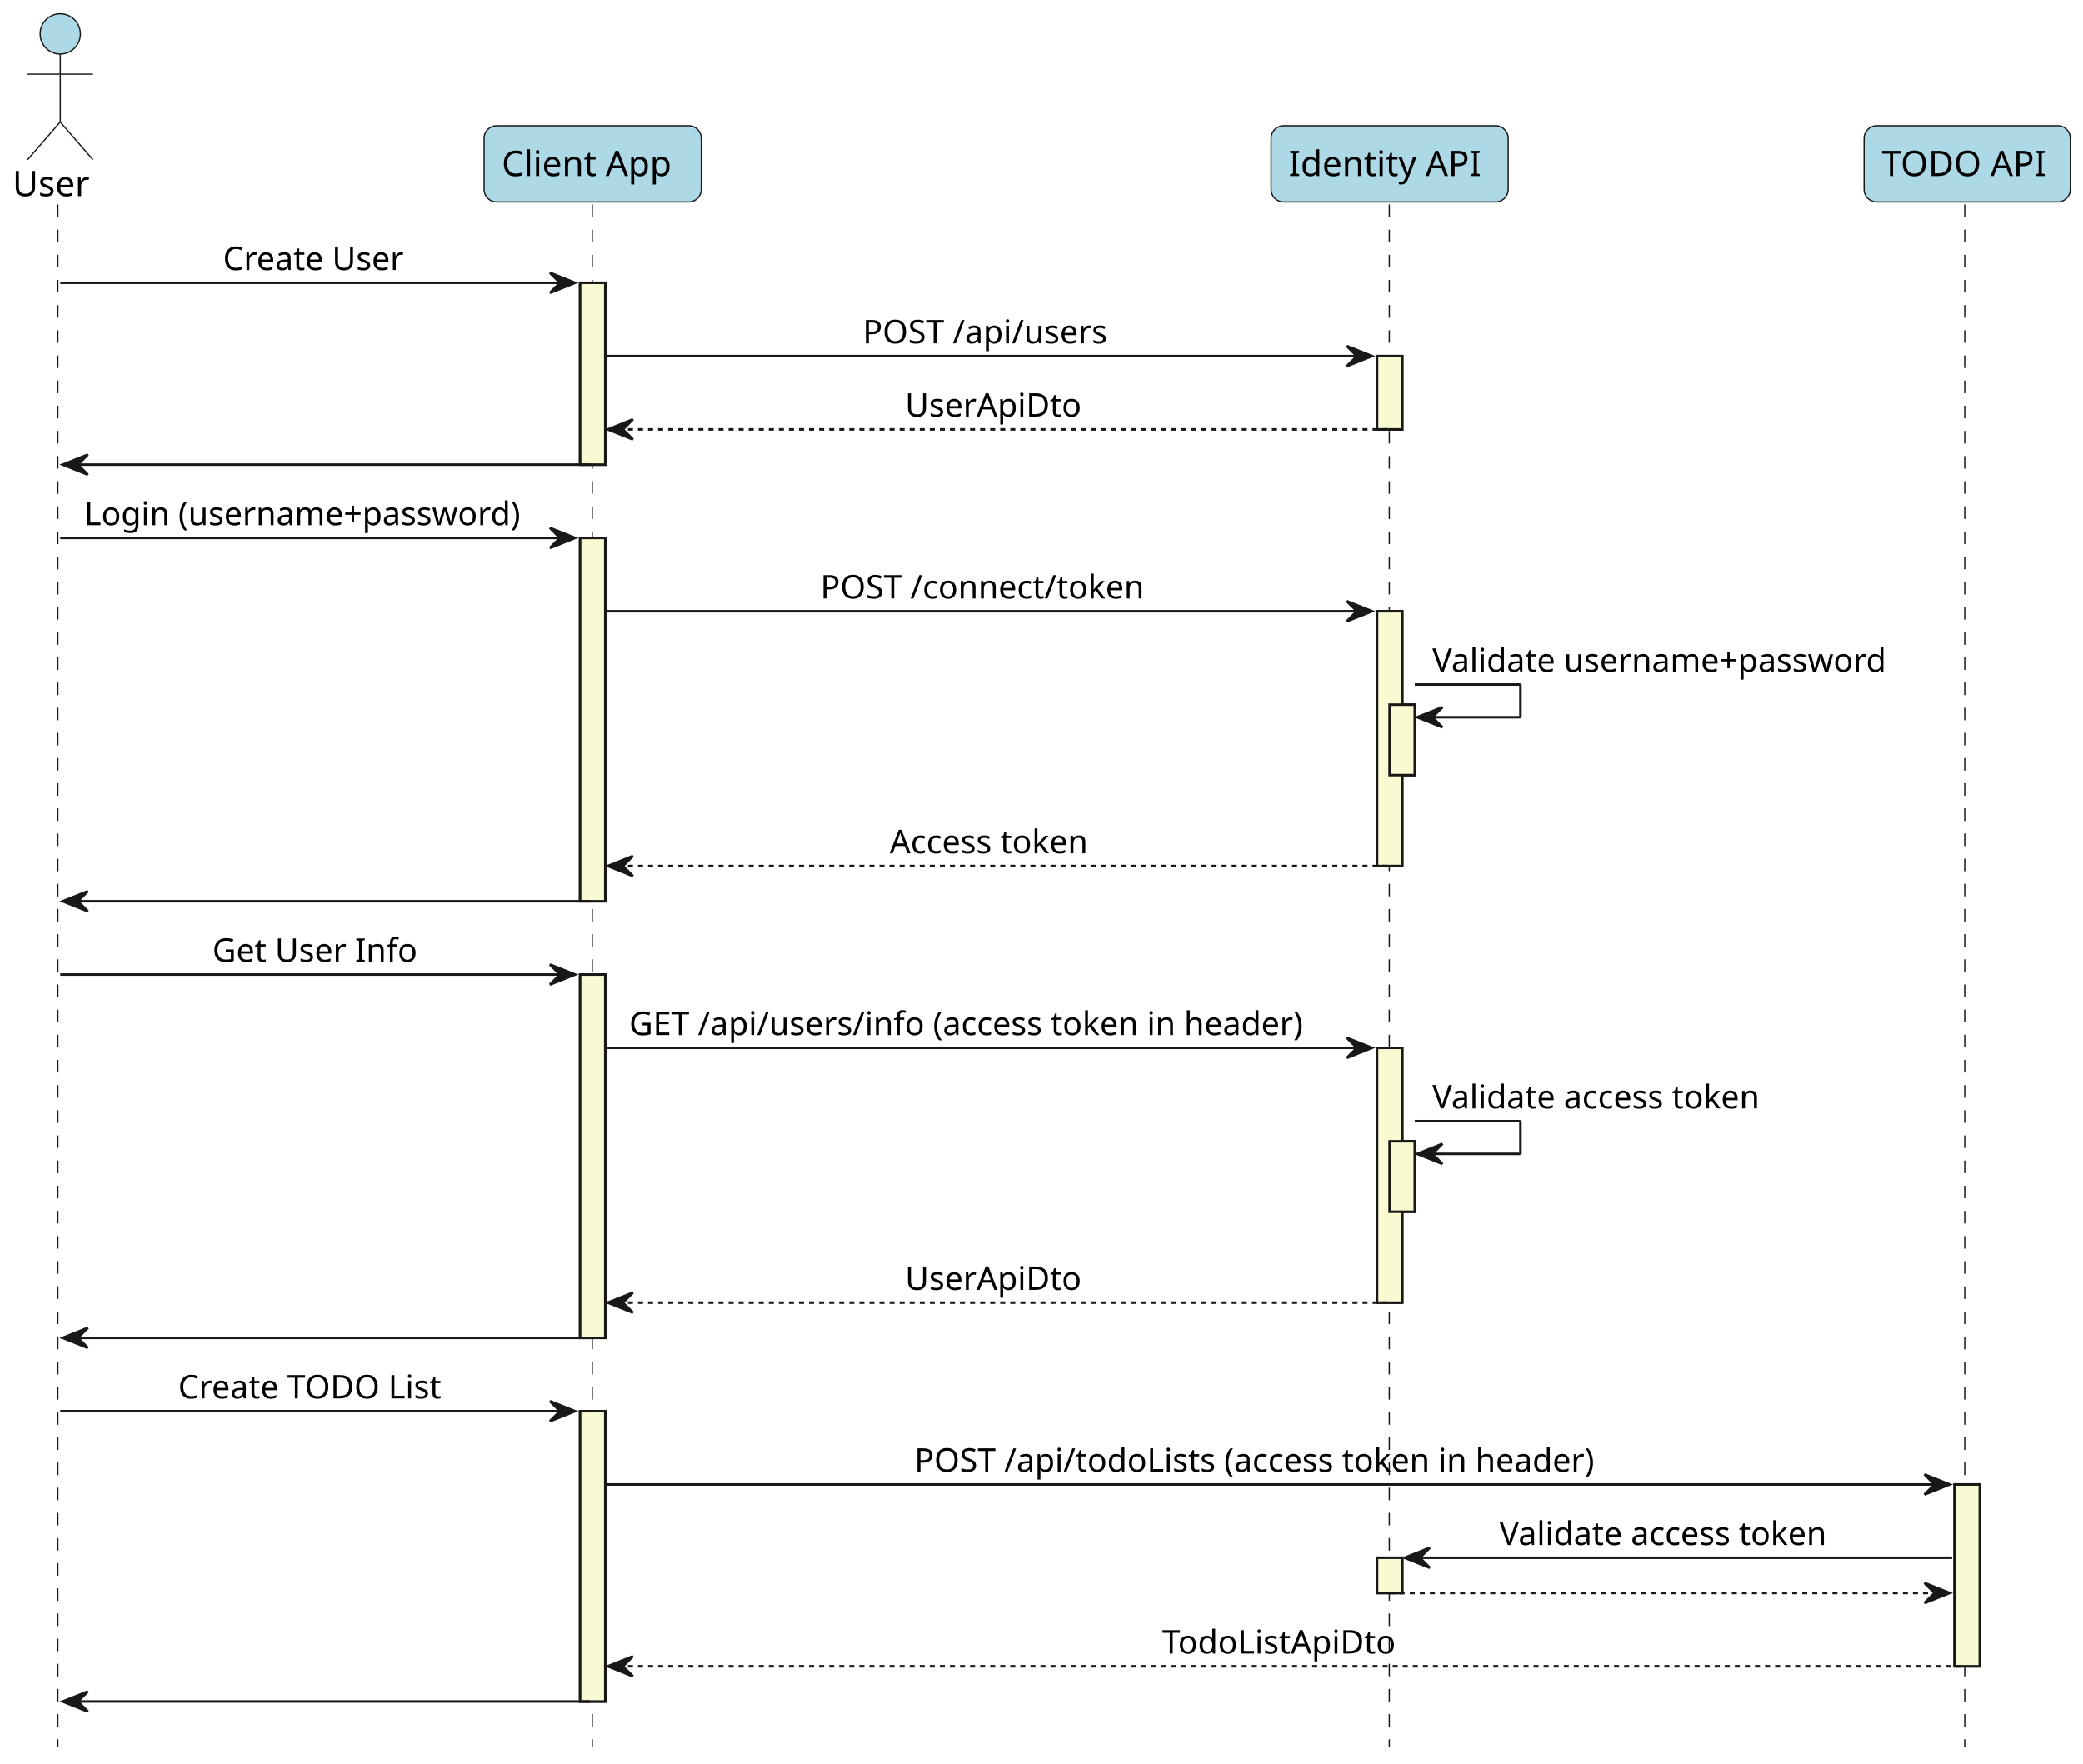
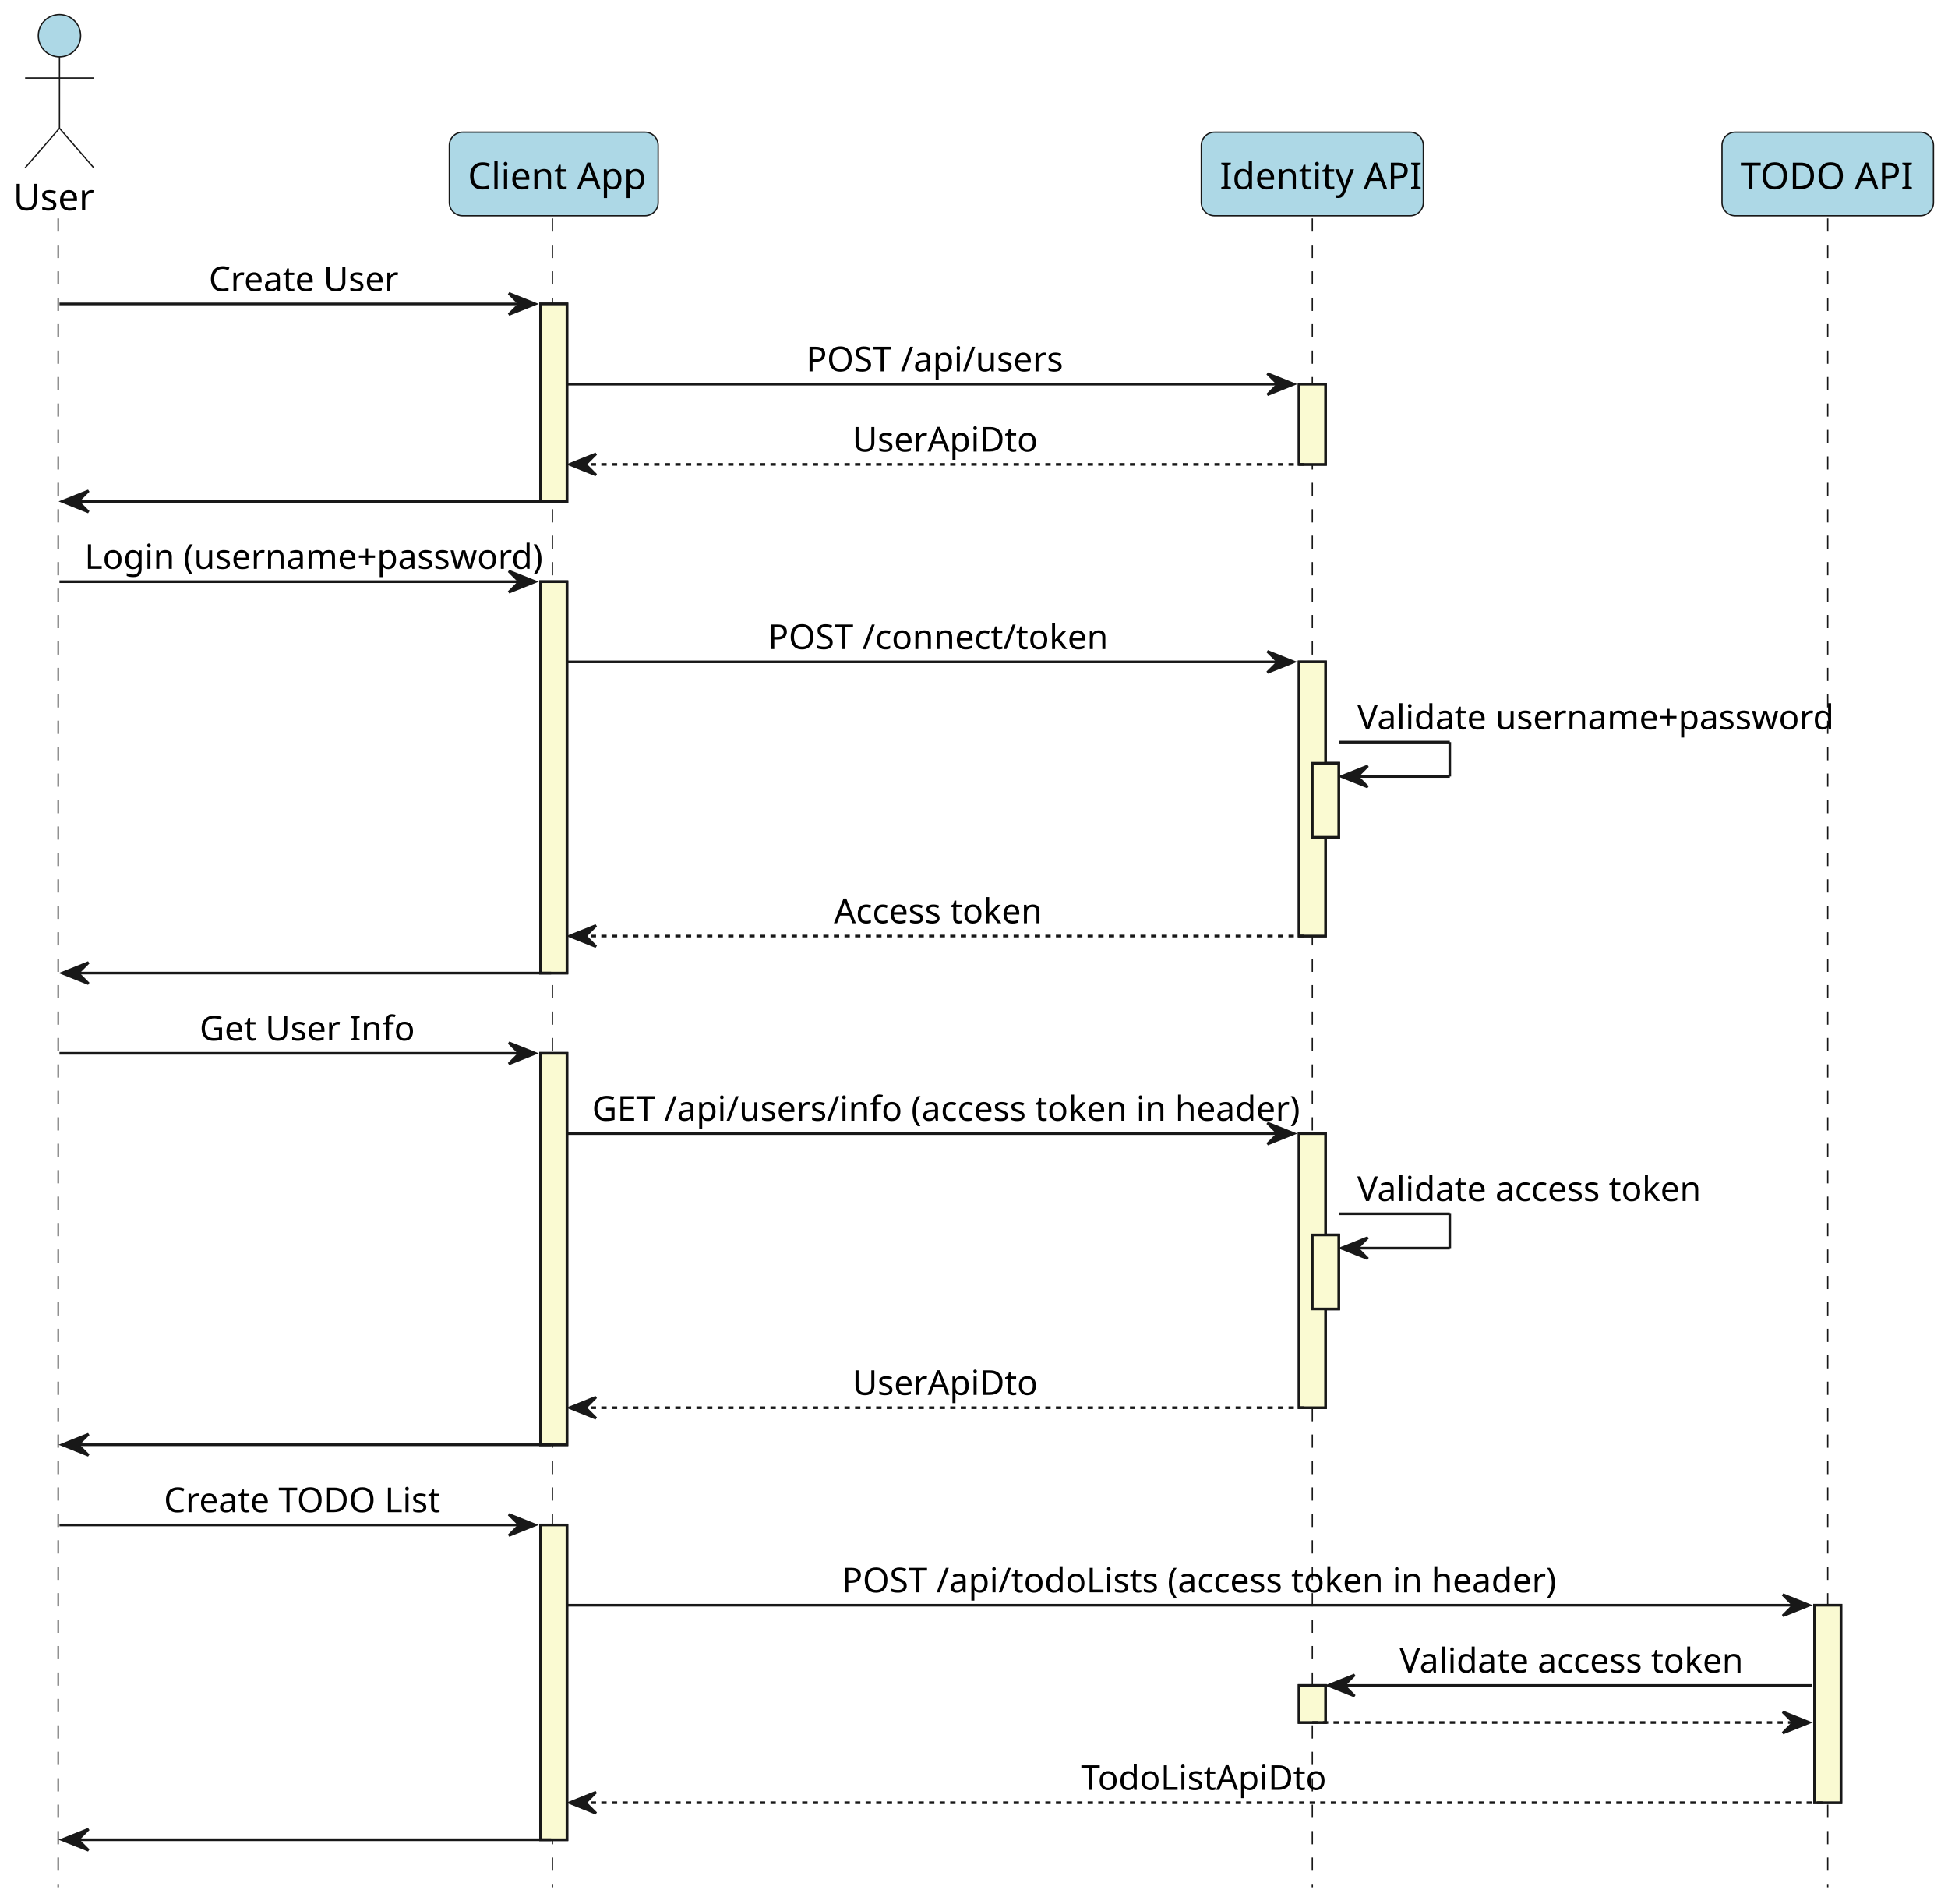
- <svg xmlns="http://www.w3.org/2000/svg" contentStyleType="text/css" data-diagram-type="SEQUENCE" height="701px" preserveAspectRatio="none" style="width:828px;height:701px;background:#FFFFFF;" version="1.1" viewBox="0 0 828 701" width="828px" zoomAndPan="magnify">
+ <svg xmlns="http://www.w3.org/2000/svg" contentStyleType="text/css" height="720px" preserveAspectRatio="none" style="width:737px;height:720px;background:#FFFFFF;" version="1.1" viewBox="0 0 737 720" width="737px" zoomAndPan="magnify">
  <defs />
  <g>
-     <g>
-       <rect fill="#FAFAD2" height="72.266" style="stroke:#181818;stroke-width:1;" width="10" x="230.592" y="112.43" />
-     </g>
-     <g>
-       <rect fill="#FAFAD2" height="144.398" style="stroke:#181818;stroke-width:1;" width="10" x="230.592" y="213.828" />
-     </g>
-     <g>
-       <rect fill="#FAFAD2" height="144.398" style="stroke:#181818;stroke-width:1;" width="10" x="230.592" y="387.359" />
-     </g>
-     <g>
-       <rect fill="#FAFAD2" height="115.398" style="stroke:#181818;stroke-width:1;" width="10" x="230.592" y="560.891" />
-     </g>
-     <g>
-       <rect fill="#FAFAD2" height="29.133" style="stroke:#181818;stroke-width:1;" width="10" x="547.375" y="141.562" />
-     </g>
-     <g>
-       <rect fill="#FAFAD2" height="101.266" style="stroke:#181818;stroke-width:1;" width="10" x="547.375" y="242.961" />
-     </g>
-     <g>
-       <rect fill="#FAFAD2" height="28" style="stroke:#181818;stroke-width:1;" width="10" x="552.375" y="280.094" />
-     </g>
-     <g>
-       <rect fill="#FAFAD2" height="101.266" style="stroke:#181818;stroke-width:1;" width="10" x="547.375" y="416.492" />
-     </g>
-     <g>
-       <rect fill="#FAFAD2" height="28" style="stroke:#181818;stroke-width:1;" width="10" x="552.375" y="453.625" />
-     </g>
-     <g>
-       <rect fill="#FAFAD2" height="14" style="stroke:#181818;stroke-width:1;" width="10" x="547.375" y="619.156" />
-     </g>
-     <g>
-       <rect fill="#FAFAD2" height="72.266" style="stroke:#181818;stroke-width:1;" width="10" x="776.966" y="590.023" />
-     </g>
-     <g>
-       <rect fill="#000000" fill-opacity="0" height="612.992" width="8" x="19.955" y="81.297" />
-       <line style="stroke:#181818;stroke-width:0.5;stroke-dasharray:5.0,5.0;" x1="23" x2="23" y1="81.297" y2="694.289" />
-     </g>
-     <g>
-       <rect fill="#000000" fill-opacity="0" height="612.992" width="8" x="231.592" y="81.297" />
-       <line style="stroke:#181818;stroke-width:0.5;stroke-dasharray:5.0,5.0;" x1="235.426" x2="235.426" y1="81.297" y2="694.289" />
-     </g>
-     <g>
-       <rect fill="#000000" fill-opacity="0" height="612.992" width="8" x="548.375" y="81.297" />
-       <line style="stroke:#181818;stroke-width:0.5;stroke-dasharray:5.0,5.0;" x1="552.249" x2="552.249" y1="81.297" y2="694.289" />
-     </g>
-     <g>
-       <rect fill="#000000" fill-opacity="0" height="612.992" width="8" x="777.966" y="81.297" />
-       <line style="stroke:#181818;stroke-width:0.5;stroke-dasharray:5.0,5.0;" x1="780.981" x2="780.981" y1="81.297" y2="694.289" />
-     </g>
-     <g class="participant participant-head" data-participant="User">
-       <text fill="#000000" font-family="sans-serif" font-size="14" lengthAdjust="spacing" textLength="31.91" x="5" y="77.995">User</text>
-       <ellipse cx="23.955" cy="13.5" fill="#ADD8E6" rx="8" ry="8" style="stroke:#181818;stroke-width:0.5;" />
-       <path d="M23.955,21.5 L23.955,48.5 M10.955,29.5 L36.955,29.5 M23.955,48.5 L10.955,63.5 M23.955,48.5 L36.955,63.5" fill="none" style="stroke:#181818;stroke-width:0.5;" />
-     </g>
-     <g class="participant participant-head" data-participant="ClientApp">
-       <rect fill="#ADD8E6" height="30.297" rx="5" ry="5" style="stroke:#181818;stroke-width:0.5;" width="86.331" x="192.426" y="50" />
-       <text fill="#000000" font-family="sans-serif" font-size="14" lengthAdjust="spacing" textLength="72.331" x="199.426" y="69.995">Client App</text>
-     </g>
-     <g class="participant participant-head" data-participant="IdentityApi">
-       <rect fill="#ADD8E6" height="30.297" rx="5" ry="5" style="stroke:#181818;stroke-width:0.5;" width="94.254" x="505.248" y="50" />
-       <text fill="#000000" font-family="sans-serif" font-size="14" lengthAdjust="spacing" textLength="80.254" x="512.249" y="69.995">Identity API</text>
-     </g>
-     <g class="participant participant-head" data-participant="TodoApi">
-       <rect fill="#ADD8E6" height="30.297" rx="5" ry="5" style="stroke:#181818;stroke-width:0.5;" width="81.97" x="740.981" y="50" />
-       <text fill="#000000" font-family="sans-serif" font-size="14" lengthAdjust="spacing" textLength="67.97" x="747.981" y="69.995">TODO API</text>
-     </g>
-     <g>
-       <rect fill="#FAFAD2" height="72.266" style="stroke:#181818;stroke-width:1;" width="10" x="230.592" y="112.43" />
-     </g>
-     <g>
-       <rect fill="#FAFAD2" height="144.398" style="stroke:#181818;stroke-width:1;" width="10" x="230.592" y="213.828" />
-     </g>
-     <g>
-       <rect fill="#FAFAD2" height="144.398" style="stroke:#181818;stroke-width:1;" width="10" x="230.592" y="387.359" />
-     </g>
-     <g>
-       <rect fill="#FAFAD2" height="115.398" style="stroke:#181818;stroke-width:1;" width="10" x="230.592" y="560.891" />
-     </g>
-     <g>
-       <rect fill="#FAFAD2" height="29.133" style="stroke:#181818;stroke-width:1;" width="10" x="547.375" y="141.562" />
-     </g>
-     <g>
-       <rect fill="#FAFAD2" height="101.266" style="stroke:#181818;stroke-width:1;" width="10" x="547.375" y="242.961" />
-     </g>
-     <g>
-       <rect fill="#FAFAD2" height="28" style="stroke:#181818;stroke-width:1;" width="10" x="552.375" y="280.094" />
-     </g>
-     <g>
-       <rect fill="#FAFAD2" height="101.266" style="stroke:#181818;stroke-width:1;" width="10" x="547.375" y="416.492" />
-     </g>
-     <g>
-       <rect fill="#FAFAD2" height="28" style="stroke:#181818;stroke-width:1;" width="10" x="552.375" y="453.625" />
-     </g>
-     <g>
-       <rect fill="#FAFAD2" height="14" style="stroke:#181818;stroke-width:1;" width="10" x="547.375" y="619.156" />
-     </g>
-     <g>
-       <rect fill="#FAFAD2" height="72.266" style="stroke:#181818;stroke-width:1;" width="10" x="776.966" y="590.023" />
-     </g>
-     <g class="message" data-participant-1="User" data-participant-2="ClientApp">
-       <polygon fill="#181818" points="218.592,108.43,228.592,112.43,218.592,116.43,222.592,112.43" style="stroke:#181818;stroke-width:1;" />
-       <line style="stroke:#181818;stroke-width:1;" x1="23.955" x2="224.592" y1="112.43" y2="112.43" />
-       <text fill="#000000" font-family="sans-serif" font-size="13" lengthAdjust="spacing" textLength="77.245" x="88.651" y="107.364">Create User</text>
-     </g>
-     <g class="message" data-participant-1="ClientApp" data-participant-2="IdentityApi">
-       <polygon fill="#181818" points="535.375,137.562,545.375,141.562,535.375,145.562,539.375,141.562" style="stroke:#181818;stroke-width:1;" />
-       <line style="stroke:#181818;stroke-width:1;" x1="240.592" x2="541.375" y1="141.562" y2="141.562" />
-       <text fill="#000000" font-family="sans-serif" font-size="13" lengthAdjust="spacing" textLength="102.115" x="342.926" y="136.497">POST /api/users</text>
-     </g>
-     <g class="message" data-participant-1="IdentityApi" data-participant-2="ClientApp">
-       <polygon fill="#181818" points="251.592,166.695,241.592,170.695,251.592,174.695,247.592,170.695" style="stroke:#181818;stroke-width:1;" />
-       <line style="stroke:#181818;stroke-width:1;stroke-dasharray:2.0,2.0;" x1="245.592" x2="551.375" y1="170.695" y2="170.695" />
-       <text fill="#000000" font-family="sans-serif" font-size="13" lengthAdjust="spacing" textLength="73.449" x="359.759" y="165.629">UserApiDto</text>
-     </g>
-     <g class="message" data-participant-1="ClientApp" data-participant-2="User">
-       <polygon fill="#181818" points="34.955,180.695,24.955,184.695,34.955,188.695,30.955,184.695" style="stroke:#181818;stroke-width:1;" />
-       <line style="stroke:#181818;stroke-width:1;" x1="28.955" x2="234.592" y1="184.695" y2="184.695" />
-     </g>
-     <g class="message" data-participant-1="User" data-participant-2="ClientApp">
-       <polygon fill="#181818" points="218.592,209.828,228.592,213.828,218.592,217.828,222.592,213.828" style="stroke:#181818;stroke-width:1;" />
-       <line style="stroke:#181818;stroke-width:1;" x1="23.955" x2="224.592" y1="213.828" y2="213.828" />
-       <text fill="#000000" font-family="sans-serif" font-size="13" lengthAdjust="spacing" textLength="187.637" x="33.455" y="208.762">Login (username+password)</text>
-     </g>
-     <g class="message" data-participant-1="ClientApp" data-participant-2="IdentityApi">
-       <polygon fill="#181818" points="535.375,238.961,545.375,242.961,535.375,246.961,539.375,242.961" style="stroke:#181818;stroke-width:1;" />
-       <line style="stroke:#181818;stroke-width:1;" x1="240.592" x2="541.375" y1="242.961" y2="242.961" />
-       <text fill="#000000" font-family="sans-serif" font-size="13" lengthAdjust="spacing" textLength="135.795" x="326.086" y="237.895">POST /connect/token</text>
-     </g>
-     <g class="message" data-participant-1="IdentityApi" data-participant-2="IdentityApi">
-       <line style="stroke:#181818;stroke-width:1;" x1="562.375" x2="604.375" y1="272.094" y2="272.094" />
-       <line style="stroke:#181818;stroke-width:1;" x1="604.375" x2="604.375" y1="272.094" y2="285.094" />
-       <line style="stroke:#181818;stroke-width:1;" x1="563.375" x2="604.375" y1="285.094" y2="285.094" />
-       <polygon fill="#181818" points="573.375,281.094,563.375,285.094,573.375,289.094,569.375,285.094" style="stroke:#181818;stroke-width:1;" />
-       <text fill="#000000" font-family="sans-serif" font-size="13" lengthAdjust="spacing" textLength="195.59" x="569.375" y="267.028">Validate username+password</text>
-     </g>
-     <g class="message" data-participant-1="IdentityApi" data-participant-2="ClientApp">
-       <polygon fill="#181818" points="251.592,340.227,241.592,344.227,251.592,348.227,247.592,344.227" style="stroke:#181818;stroke-width:1;" />
-       <line style="stroke:#181818;stroke-width:1;stroke-dasharray:2.0,2.0;" x1="245.592" x2="551.375" y1="344.227" y2="344.227" />
-       <text fill="#000000" font-family="sans-serif" font-size="13" lengthAdjust="spacing" textLength="85.681" x="353.643" y="339.161">Access token</text>
-     </g>
-     <g class="message" data-participant-1="ClientApp" data-participant-2="User">
-       <polygon fill="#181818" points="34.955,354.227,24.955,358.227,34.955,362.227,30.955,358.227" style="stroke:#181818;stroke-width:1;" />
-       <line style="stroke:#181818;stroke-width:1;" x1="28.955" x2="234.592" y1="358.227" y2="358.227" />
-     </g>
-     <g class="message" data-participant-1="User" data-participant-2="ClientApp">
-       <polygon fill="#181818" points="218.592,383.359,228.592,387.359,218.592,391.359,222.592,387.359" style="stroke:#181818;stroke-width:1;" />
-       <line style="stroke:#181818;stroke-width:1;" x1="23.955" x2="224.592" y1="387.359" y2="387.359" />
-       <text fill="#000000" font-family="sans-serif" font-size="13" lengthAdjust="spacing" textLength="85.668" x="84.439" y="382.293">Get User Info</text>
-     </g>
-     <g class="message" data-participant-1="ClientApp" data-participant-2="IdentityApi">
-       <polygon fill="#181818" points="535.375,412.492,545.375,416.492,535.375,420.492,539.375,416.492" style="stroke:#181818;stroke-width:1;" />
-       <line style="stroke:#181818;stroke-width:1;" x1="240.592" x2="541.375" y1="416.492" y2="416.492" />
-       <text fill="#000000" font-family="sans-serif" font-size="13" lengthAdjust="spacing" textLength="287.784" x="250.092" y="411.426">GET /api/users/info (access token in header)</text>
-     </g>
-     <g class="message" data-participant-1="IdentityApi" data-participant-2="IdentityApi">
-       <line style="stroke:#181818;stroke-width:1;" x1="562.375" x2="604.375" y1="445.625" y2="445.625" />
-       <line style="stroke:#181818;stroke-width:1;" x1="604.375" x2="604.375" y1="445.625" y2="458.625" />
-       <line style="stroke:#181818;stroke-width:1;" x1="563.375" x2="604.375" y1="458.625" y2="458.625" />
-       <polygon fill="#181818" points="573.375,454.625,563.375,458.625,573.375,462.625,569.375,458.625" style="stroke:#181818;stroke-width:1;" />
-       <text fill="#000000" font-family="sans-serif" font-size="13" lengthAdjust="spacing" textLength="142.283" x="569.375" y="440.559">Validate access token</text>
-     </g>
-     <g class="message" data-participant-1="IdentityApi" data-participant-2="ClientApp">
-       <polygon fill="#181818" points="251.592,513.758,241.592,517.758,251.592,521.758,247.592,517.758" style="stroke:#181818;stroke-width:1;" />
-       <line style="stroke:#181818;stroke-width:1;stroke-dasharray:2.0,2.0;" x1="245.592" x2="551.375" y1="517.758" y2="517.758" />
-       <text fill="#000000" font-family="sans-serif" font-size="13" lengthAdjust="spacing" textLength="73.449" x="359.759" y="512.692">UserApiDto</text>
-     </g>
-     <g class="message" data-participant-1="ClientApp" data-participant-2="User">
-       <polygon fill="#181818" points="34.955,527.758,24.955,531.758,34.955,535.758,30.955,531.758" style="stroke:#181818;stroke-width:1;" />
-       <line style="stroke:#181818;stroke-width:1;" x1="28.955" x2="234.592" y1="531.758" y2="531.758" />
-     </g>
-     <g class="message" data-participant-1="User" data-participant-2="ClientApp">
-       <polygon fill="#181818" points="218.592,556.891,228.592,560.891,218.592,564.891,222.592,560.891" style="stroke:#181818;stroke-width:1;" />
-       <line style="stroke:#181818;stroke-width:1;" x1="23.955" x2="224.592" y1="560.891" y2="560.891" />
-       <text fill="#000000" font-family="sans-serif" font-size="13" lengthAdjust="spacing" textLength="112.887" x="70.83" y="555.825">Create TODO List</text>
-     </g>
-     <g class="message" data-participant-1="ClientApp" data-participant-2="TodoApi">
-       <polygon fill="#181818" points="764.966,586.023,774.966,590.023,764.966,594.023,768.966,590.023" style="stroke:#181818;stroke-width:1;" />
-       <line style="stroke:#181818;stroke-width:1;" x1="240.592" x2="770.966" y1="590.023" y2="590.023" />
-       <text fill="#000000" font-family="sans-serif" font-size="13" lengthAdjust="spacing" textLength="290.685" x="363.437" y="584.957">POST /api/todoLists (access token in header)</text>
-     </g>
-     <g class="message" data-participant-1="TodoApi" data-participant-2="IdentityApi">
-       <polygon fill="#181818" points="568.375,615.156,558.375,619.156,568.375,623.156,564.375,619.156" style="stroke:#181818;stroke-width:1;" />
-       <line style="stroke:#181818;stroke-width:1;" x1="562.375" x2="775.966" y1="619.156" y2="619.156" />
-       <text fill="#000000" font-family="sans-serif" font-size="13" lengthAdjust="spacing" textLength="142.283" x="596.029" y="614.09">Validate access token</text>
-     </g>
-     <g class="message" data-participant-1="IdentityApi" data-participant-2="TodoApi">
-       <polygon fill="#181818" points="764.966,629.156,774.966,633.156,764.966,637.156,768.966,633.156" style="stroke:#181818;stroke-width:1;" />
-       <line style="stroke:#181818;stroke-width:1;stroke-dasharray:2.0,2.0;" x1="552.375" x2="770.966" y1="633.156" y2="633.156" />
-     </g>
-     <g class="message" data-participant-1="TodoApi" data-participant-2="ClientApp">
-       <polygon fill="#181818" points="251.592,658.289,241.592,662.289,251.592,666.289,247.592,662.289" style="stroke:#181818;stroke-width:1;" />
-       <line style="stroke:#181818;stroke-width:1;stroke-dasharray:2.0,2.0;" x1="245.592" x2="780.966" y1="662.289" y2="662.289" />
-       <text fill="#000000" font-family="sans-serif" font-size="13" lengthAdjust="spacing" textLength="98.643" x="461.957" y="657.223">TodoListApiDto</text>
-     </g>
-     <g class="message" data-participant-1="ClientApp" data-participant-2="User">
-       <polygon fill="#181818" points="34.955,672.289,24.955,676.289,34.955,680.289,30.955,676.289" style="stroke:#181818;stroke-width:1;" />
-       <line style="stroke:#181818;stroke-width:1;" x1="28.955" x2="234.592" y1="676.289" y2="676.289" />
-     </g>
+     <rect fill="#FAFAD2" height="74.703" style="stroke:#181818;stroke-width:1.0;" width="10" x="204.5" y="114.961" />
+     <rect fill="#FAFAD2" height="148.055" style="stroke:#181818;stroke-width:1.0;" width="10" x="204.5" y="220.016" />
+     <rect fill="#FAFAD2" height="148.055" style="stroke:#181818;stroke-width:1.0;" width="10" x="204.5" y="398.422" />
+     <rect fill="#FAFAD2" height="119.055" style="stroke:#181818;stroke-width:1.0;" width="10" x="204.5" y="576.828" />
+     <rect fill="#FAFAD2" height="30.352" style="stroke:#181818;stroke-width:1.0;" width="10" x="491.5" y="145.312" />
+     <rect fill="#FAFAD2" height="103.703" style="stroke:#181818;stroke-width:1.0;" width="10" x="491.5" y="250.367" />
+     <rect fill="#FAFAD2" height="28" style="stroke:#181818;stroke-width:1.0;" width="10" x="496.5" y="288.719" />
+     <rect fill="#FAFAD2" height="103.703" style="stroke:#181818;stroke-width:1.0;" width="10" x="491.5" y="428.773" />
+     <rect fill="#FAFAD2" height="28" style="stroke:#181818;stroke-width:1.0;" width="10" x="496.5" y="467.125" />
+     <rect fill="#FAFAD2" height="14" style="stroke:#181818;stroke-width:1.0;" width="10" x="491.5" y="637.531" />
+     <rect fill="#FAFAD2" height="74.703" style="stroke:#181818;stroke-width:1.0;" width="10" x="686.5" y="607.18" />
+     <line style="stroke:#181818;stroke-width:0.5;stroke-dasharray:5.0,5.0;" x1="22" x2="22" y1="82.609" y2="713.883" />
+     <line style="stroke:#181818;stroke-width:0.5;stroke-dasharray:5.0,5.0;" x1="209" x2="209" y1="82.609" y2="713.883" />
+     <line style="stroke:#181818;stroke-width:0.5;stroke-dasharray:5.0,5.0;" x1="496.5" x2="496.5" y1="82.609" y2="713.883" />
+     <line style="stroke:#181818;stroke-width:0.5;stroke-dasharray:5.0,5.0;" x1="691.5" x2="691.5" y1="82.609" y2="713.883" />
+     <text fill="#000000" font-family="sans-serif" font-size="14" lengthAdjust="spacing" textLength="29" x="5" y="79.533">User</text>
+     <ellipse cx="22.5" cy="13.5" fill="#ADD8E6" rx="8" ry="8" style="stroke:#181818;stroke-width:0.5;" />
+     <path d="M22.5,21.5 L22.5,48.5 M9.5,29.5 L35.5,29.5 M22.5,48.5 L9.5,63.5 M22.5,48.5 L35.5,63.5 " fill="none" style="stroke:#181818;stroke-width:0.5;" />
+     <rect fill="#ADD8E6" height="31.609" rx="5" ry="5" style="stroke:#181818;stroke-width:0.5;" width="79" x="170" y="50" />
+     <text fill="#000000" font-family="sans-serif" font-size="14" lengthAdjust="spacing" textLength="65" x="177" y="71.533">Client App</text>
+     <rect fill="#ADD8E6" height="31.609" rx="5" ry="5" style="stroke:#181818;stroke-width:0.5;" width="84" x="454.5" y="50" />
+     <text fill="#000000" font-family="sans-serif" font-size="14" lengthAdjust="spacing" textLength="70" x="461.5" y="71.533">Identity API</text>
+     <rect fill="#ADD8E6" height="31.609" rx="5" ry="5" style="stroke:#181818;stroke-width:0.5;" width="80" x="651.5" y="50" />
+     <text fill="#000000" font-family="sans-serif" font-size="14" lengthAdjust="spacing" textLength="66" x="658.5" y="71.533">TODO API</text>
+     <rect fill="#FAFAD2" height="74.703" style="stroke:#181818;stroke-width:1.0;" width="10" x="204.5" y="114.961" />
+     <rect fill="#FAFAD2" height="148.055" style="stroke:#181818;stroke-width:1.0;" width="10" x="204.5" y="220.016" />
+     <rect fill="#FAFAD2" height="148.055" style="stroke:#181818;stroke-width:1.0;" width="10" x="204.5" y="398.422" />
+     <rect fill="#FAFAD2" height="119.055" style="stroke:#181818;stroke-width:1.0;" width="10" x="204.5" y="576.828" />
+     <rect fill="#FAFAD2" height="30.352" style="stroke:#181818;stroke-width:1.0;" width="10" x="491.5" y="145.312" />
+     <rect fill="#FAFAD2" height="103.703" style="stroke:#181818;stroke-width:1.0;" width="10" x="491.5" y="250.367" />
+     <rect fill="#FAFAD2" height="28" style="stroke:#181818;stroke-width:1.0;" width="10" x="496.5" y="288.719" />
+     <rect fill="#FAFAD2" height="103.703" style="stroke:#181818;stroke-width:1.0;" width="10" x="491.5" y="428.773" />
+     <rect fill="#FAFAD2" height="28" style="stroke:#181818;stroke-width:1.0;" width="10" x="496.5" y="467.125" />
+     <rect fill="#FAFAD2" height="14" style="stroke:#181818;stroke-width:1.0;" width="10" x="491.5" y="637.531" />
+     <rect fill="#FAFAD2" height="74.703" style="stroke:#181818;stroke-width:1.0;" width="10" x="686.5" y="607.18" />
+     <polygon fill="#181818" points="192.5,110.961,202.5,114.961,192.5,118.961,196.5,114.961" style="stroke:#181818;stroke-width:1.0;" />
+     <line style="stroke:#181818;stroke-width:1.0;" x1="22.5" x2="198.5" y1="114.961" y2="114.961" />
+     <text fill="#000000" font-family="sans-serif" font-size="13" lengthAdjust="spacing" textLength="69" x="79" y="110.105">Create User</text>
+     <polygon fill="#181818" points="479.5,141.312,489.5,145.312,479.5,149.312,483.5,145.312" style="stroke:#181818;stroke-width:1.0;" />
+     <line style="stroke:#181818;stroke-width:1.0;" x1="214.5" x2="485.5" y1="145.312" y2="145.312" />
+     <text fill="#000000" font-family="sans-serif" font-size="13" lengthAdjust="spacing" textLength="96" x="305" y="140.456">POST /api/users</text>
+     <polygon fill="#181818" points="225.5,171.664,215.5,175.664,225.5,179.664,221.5,175.664" style="stroke:#181818;stroke-width:1.0;" />
+     <line style="stroke:#181818;stroke-width:1.0;stroke-dasharray:2.0,2.0;" x1="219.5" x2="495.5" y1="175.664" y2="175.664" />
+     <text fill="#000000" font-family="sans-serif" font-size="13" lengthAdjust="spacing" textLength="66" x="322.5" y="170.808">UserApiDto</text>
+     <polygon fill="#181818" points="33.5,185.664,23.5,189.664,33.5,193.664,29.5,189.664" style="stroke:#181818;stroke-width:1.0;" />
+     <line style="stroke:#181818;stroke-width:1.0;" x1="27.5" x2="208.5" y1="189.664" y2="189.664" />
+     <polygon fill="#181818" points="192.5,216.016,202.5,220.016,192.5,224.016,196.5,220.016" style="stroke:#181818;stroke-width:1.0;" />
+     <line style="stroke:#181818;stroke-width:1.0;" x1="22.5" x2="198.5" y1="220.016" y2="220.016" />
+     <text fill="#000000" font-family="sans-serif" font-size="13" lengthAdjust="spacing" textLength="163" x="32" y="215.159">Login (username+password)</text>
+     <polygon fill="#181818" points="479.5,246.367,489.5,250.367,479.5,254.367,483.5,250.367" style="stroke:#181818;stroke-width:1.0;" />
+     <line style="stroke:#181818;stroke-width:1.0;" x1="214.5" x2="485.5" y1="250.367" y2="250.367" />
+     <text fill="#000000" font-family="sans-serif" font-size="13" lengthAdjust="spacing" textLength="125" x="290.5" y="245.511">POST /connect/token</text>
+     <line style="stroke:#181818;stroke-width:1.0;" x1="506.5" x2="548.5" y1="280.719" y2="280.719" />
+     <line style="stroke:#181818;stroke-width:1.0;" x1="548.5" x2="548.5" y1="280.719" y2="293.719" />
+     <line style="stroke:#181818;stroke-width:1.0;" x1="507.5" x2="548.5" y1="293.719" y2="293.719" />
+     <polygon fill="#181818" points="517.5,289.719,507.5,293.719,517.5,297.719,513.5,293.719" style="stroke:#181818;stroke-width:1.0;" />
+     <text fill="#000000" font-family="sans-serif" font-size="13" lengthAdjust="spacing" textLength="171" x="513.5" y="275.862">Validate username+password</text>
+     <polygon fill="#181818" points="225.5,350.07,215.5,354.07,225.5,358.07,221.5,354.07" style="stroke:#181818;stroke-width:1.0;" />
+     <line style="stroke:#181818;stroke-width:1.0;stroke-dasharray:2.0,2.0;" x1="219.5" x2="495.5" y1="354.07" y2="354.07" />
+     <text fill="#000000" font-family="sans-serif" font-size="13" lengthAdjust="spacing" textLength="80" x="315.5" y="349.214">Access token</text>
+     <polygon fill="#181818" points="33.5,364.07,23.5,368.07,33.5,372.07,29.5,368.07" style="stroke:#181818;stroke-width:1.0;" />
+     <line style="stroke:#181818;stroke-width:1.0;" x1="27.5" x2="208.5" y1="368.07" y2="368.07" />
+     <polygon fill="#181818" points="192.5,394.422,202.5,398.422,192.5,402.422,196.5,398.422" style="stroke:#181818;stroke-width:1.0;" />
+     <line style="stroke:#181818;stroke-width:1.0;" x1="22.5" x2="198.5" y1="398.422" y2="398.422" />
+     <text fill="#000000" font-family="sans-serif" font-size="13" lengthAdjust="spacing" textLength="76" x="75.5" y="393.565">Get User Info</text>
+     <polygon fill="#181818" points="479.5,424.773,489.5,428.773,479.5,432.773,483.5,428.773" style="stroke:#181818;stroke-width:1.0;" />
+     <line style="stroke:#181818;stroke-width:1.0;" x1="214.5" x2="485.5" y1="428.773" y2="428.773" />
+     <text fill="#000000" font-family="sans-serif" font-size="13" lengthAdjust="spacing" textLength="258" x="224" y="423.917">GET /api/users/info (access token in header)</text>
+     <line style="stroke:#181818;stroke-width:1.0;" x1="506.5" x2="548.5" y1="459.125" y2="459.125" />
+     <line style="stroke:#181818;stroke-width:1.0;" x1="548.5" x2="548.5" y1="459.125" y2="472.125" />
+     <line style="stroke:#181818;stroke-width:1.0;" x1="507.5" x2="548.5" y1="472.125" y2="472.125" />
+     <polygon fill="#181818" points="517.5,468.125,507.5,472.125,517.5,476.125,513.5,472.125" style="stroke:#181818;stroke-width:1.0;" />
+     <text fill="#000000" font-family="sans-serif" font-size="13" lengthAdjust="spacing" textLength="129" x="513.5" y="454.269">Validate access token</text>
+     <polygon fill="#181818" points="225.5,528.477,215.5,532.477,225.5,536.477,221.5,532.477" style="stroke:#181818;stroke-width:1.0;" />
+     <line style="stroke:#181818;stroke-width:1.0;stroke-dasharray:2.0,2.0;" x1="219.5" x2="495.5" y1="532.477" y2="532.477" />
+     <text fill="#000000" font-family="sans-serif" font-size="13" lengthAdjust="spacing" textLength="66" x="322.5" y="527.62">UserApiDto</text>
+     <polygon fill="#181818" points="33.5,542.477,23.5,546.477,33.5,550.477,29.5,546.477" style="stroke:#181818;stroke-width:1.0;" />
+     <line style="stroke:#181818;stroke-width:1.0;" x1="27.5" x2="208.5" y1="546.477" y2="546.477" />
+     <polygon fill="#181818" points="192.5,572.828,202.5,576.828,192.5,580.828,196.5,576.828" style="stroke:#181818;stroke-width:1.0;" />
+     <line style="stroke:#181818;stroke-width:1.0;" x1="22.5" x2="198.5" y1="576.828" y2="576.828" />
+     <text fill="#000000" font-family="sans-serif" font-size="13" lengthAdjust="spacing" textLength="103" x="62" y="571.972">Create TODO List</text>
+     <polygon fill="#181818" points="674.5,603.18,684.5,607.18,674.5,611.18,678.5,607.18" style="stroke:#181818;stroke-width:1.0;" />
+     <line style="stroke:#181818;stroke-width:1.0;" x1="214.5" x2="680.5" y1="607.18" y2="607.18" />
+     <text fill="#000000" font-family="sans-serif" font-size="13" lengthAdjust="spacing" textLength="264" x="318.5" y="602.323">POST /api/todoLists (access token in header)</text>
+     <polygon fill="#181818" points="512.5,633.531,502.5,637.531,512.5,641.531,508.5,637.531" style="stroke:#181818;stroke-width:1.0;" />
+     <line style="stroke:#181818;stroke-width:1.0;" x1="506.5" x2="685.5" y1="637.531" y2="637.531" />
+     <text fill="#000000" font-family="sans-serif" font-size="13" lengthAdjust="spacing" textLength="129" x="529.5" y="632.675">Validate access token</text>
+     <polygon fill="#181818" points="674.5,647.531,684.5,651.531,674.5,655.531,678.5,651.531" style="stroke:#181818;stroke-width:1.0;" />
+     <line style="stroke:#181818;stroke-width:1.0;stroke-dasharray:2.0,2.0;" x1="496.5" x2="680.5" y1="651.531" y2="651.531" />
+     <polygon fill="#181818" points="225.5,677.883,215.5,681.883,225.5,685.883,221.5,681.883" style="stroke:#181818;stroke-width:1.0;" />
+     <line style="stroke:#181818;stroke-width:1.0;stroke-dasharray:2.0,2.0;" x1="219.5" x2="690.5" y1="681.883" y2="681.883" />
+     <text fill="#000000" font-family="sans-serif" font-size="13" lengthAdjust="spacing" textLength="88" x="409" y="677.026">TodoListApiDto</text>
+     <polygon fill="#181818" points="33.5,691.883,23.5,695.883,33.5,699.883,29.5,695.883" style="stroke:#181818;stroke-width:1.0;" />
+     <line style="stroke:#181818;stroke-width:1.0;" x1="27.5" x2="208.5" y1="695.883" y2="695.883" />
  </g>
</svg>
